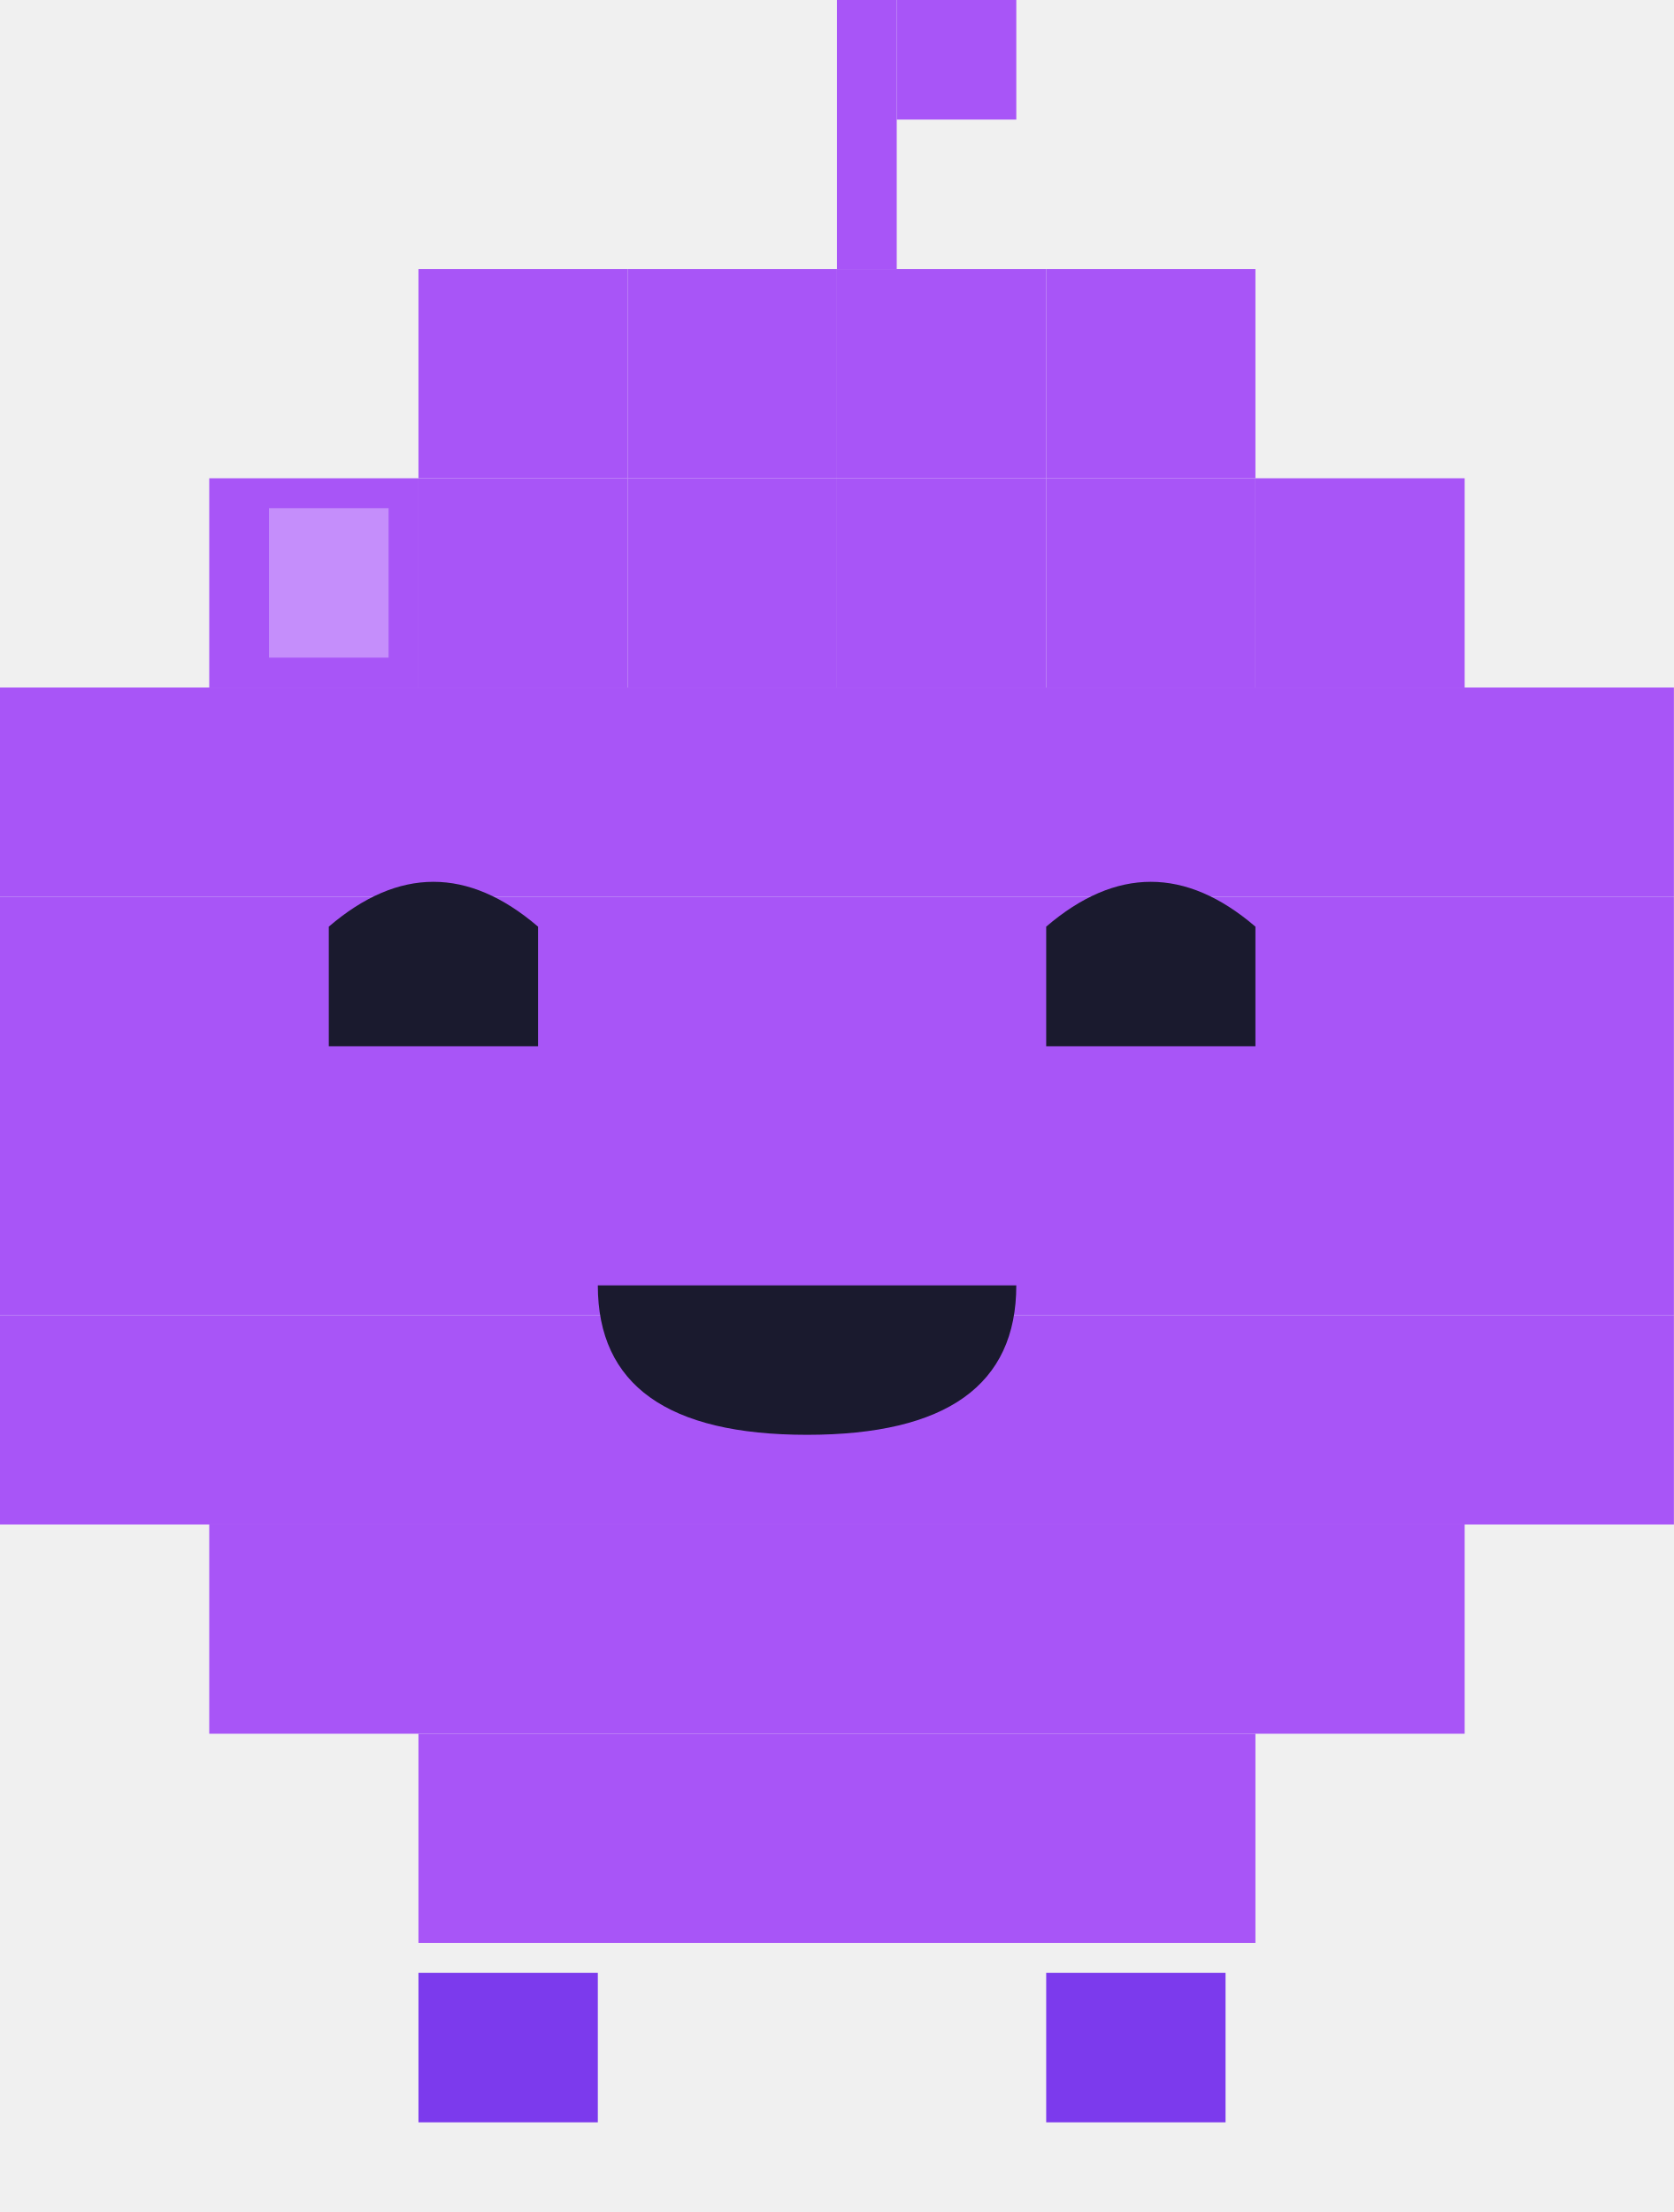
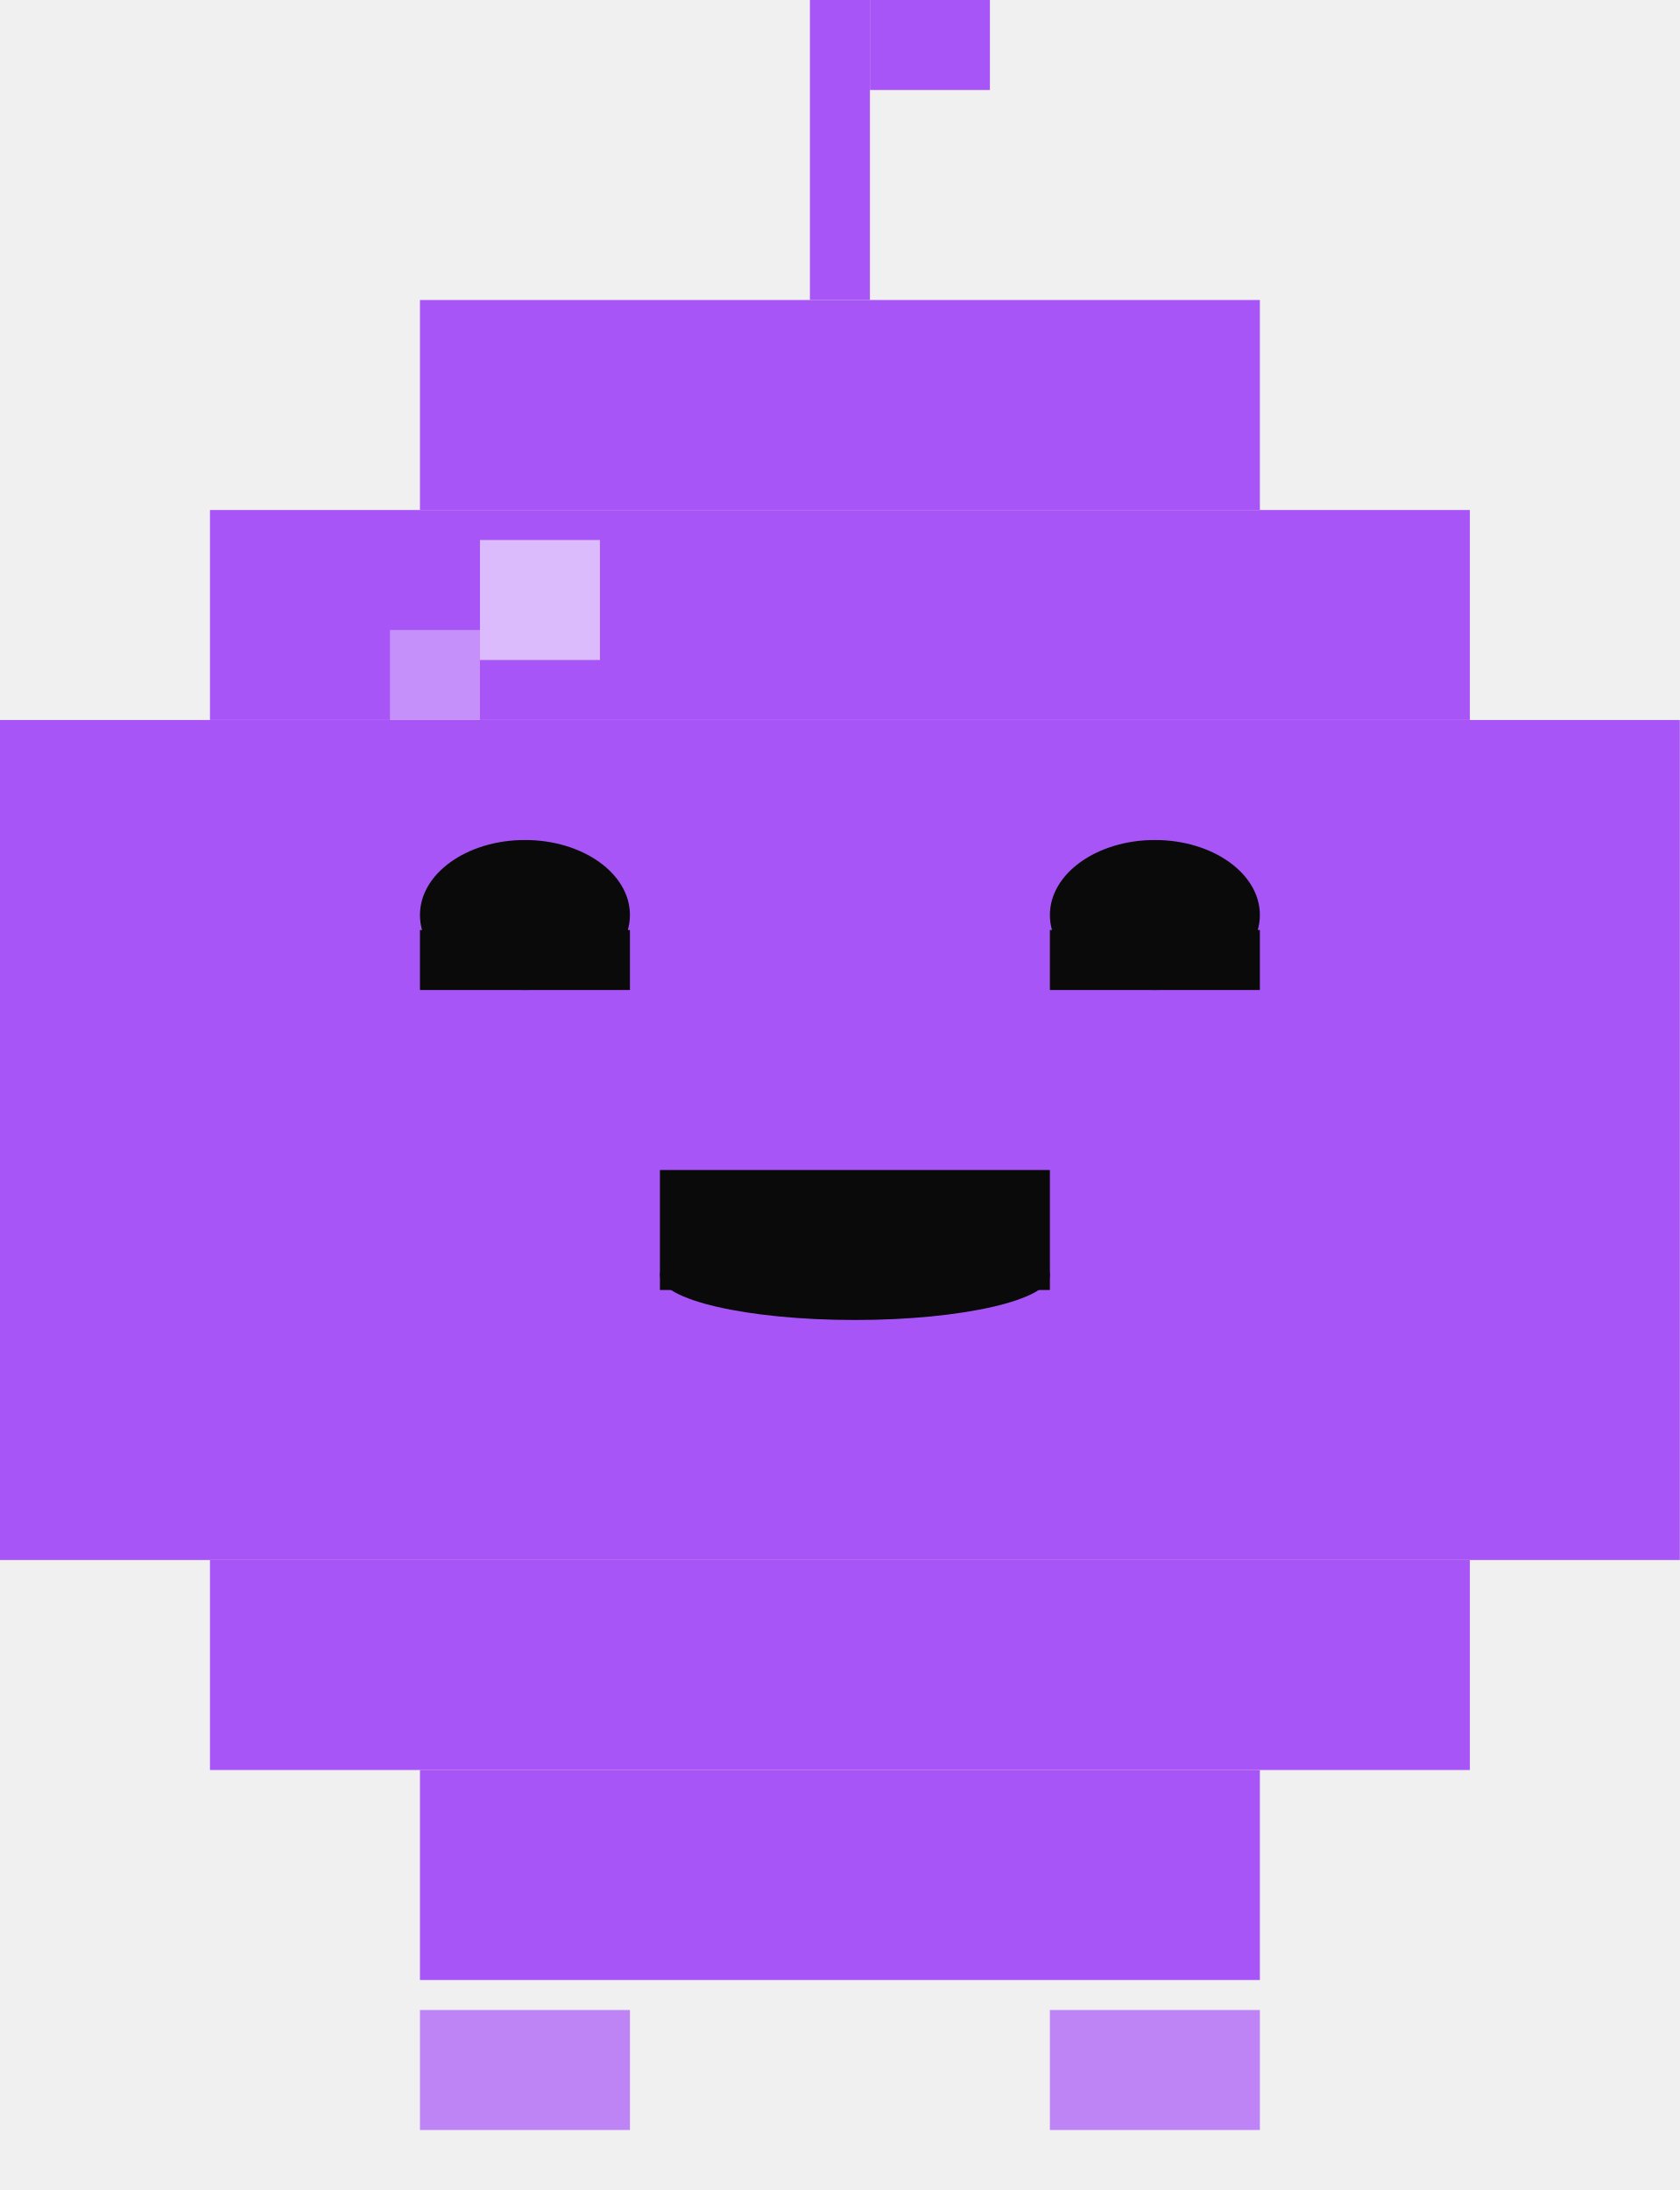
- <svg xmlns="http://www.w3.org/2000/svg" viewBox="0 0 56 74" width="56" height="74">
-   <rect x="28" y="0" width="2" height="9" fill="#a855f7" />
-   <rect x="30" y="0" width="4" height="4" fill="#a855f7" />
-   <rect x="14" y="9" width="7" height="7" fill="#a855f7" />
-   <rect x="21" y="9" width="7" height="7" fill="#a855f7" />
-   <rect x="28" y="9" width="7" height="7" fill="#a855f7" />
-   <rect x="35" y="9" width="7" height="7" fill="#a855f7" />
-   <rect x="7" y="16" width="7" height="7" fill="#a855f7" />
-   <rect x="14" y="16" width="7" height="7" fill="#a855f7" />
-   <rect x="21" y="16" width="7" height="7" fill="#a855f7" />
-   <rect x="28" y="16" width="7" height="7" fill="#a855f7" />
-   <rect x="35" y="16" width="7" height="7" fill="#a855f7" />
-   <rect x="42" y="16" width="7" height="7" fill="#a855f7" />
-   <rect x="0" y="23" width="56" height="7" fill="#a855f7" />
-   <rect x="0" y="30" width="56" height="7" fill="#a855f7" />
-   <rect x="0" y="37" width="56" height="7" fill="#a855f7" />
-   <rect x="0" y="44" width="56" height="7" fill="#a855f7" />
-   <rect x="7" y="51" width="42" height="7" fill="#a855f7" />
-   <rect x="14" y="58" width="28" height="7" fill="#a855f7" />
-   <rect x="9" y="17" width="4" height="5" fill="#d8b4fe" opacity="0.6" />
-   <path d="M11 35 L11 31 Q14.5 28 18 31 L18 35 Z" fill="#1a1a2e" />
-   <path d="M35 35 L35 31 Q38.5 28 42 31 L42 35 Z" fill="#1a1a2e" />
-   <path d="M20 43 L34 43 Q34 48 27 48 Q20 48 20 43 Z" fill="#1a1a2e" />
-   <rect x="14" y="66" width="6" height="5" fill="#7c3aed" />
-   <rect x="35" y="66" width="6" height="5" fill="#7c3aed" />
+ <svg xmlns="http://www.w3.org/2000/svg" viewBox="0 0 56 73" width="56" height="73">
+   <rect x="27" y="0" width="2" height="10" fill="#a855f7" />
+   <rect x="29" y="0" width="4" height="3" fill="#a855f7" />
+   <rect x="14" y="10" width="28" height="7" fill="#a855f7" />
+   <rect x="7" y="17" width="42" height="7" fill="#a855f7" />
+   <rect x="0" y="24" width="56" height="28" fill="#a855f7" />
+   <rect x="7" y="52" width="42" height="7" fill="#a855f7" />
+   <rect x="14" y="59" width="28" height="7" fill="#a855f7" />
+   <rect x="16" y="18" width="4" height="4" fill="#fff" opacity="0.6" />
+   <rect x="13" y="21" width="3" height="3" fill="#fff" opacity="0.35" />
+   <rect x="14" y="28" width="7" height="5" rx="3.5" ry="3.5" fill="#0A0A0A" />
+   <rect x="35" y="28" width="7" height="5" rx="3.5" ry="3.5" fill="#0A0A0A" />
+   <rect x="14" y="31" width="7" height="2" fill="#0A0A0A" />
+   <rect x="35" y="31" width="7" height="2" fill="#0A0A0A" />
+   <rect x="22" y="39" width="13" height="4" rx="0" ry="0" fill="#0A0A0A" />
+   <rect x="22" y="41" width="13" height="3" rx="6.5" ry="3" fill="#0A0A0A" />
+   <rect x="14" y="67" width="7" height="4" fill="#a855f7" opacity="0.7" />
+   <rect x="35" y="67" width="7" height="4" fill="#a855f7" opacity="0.7" />
</svg>
